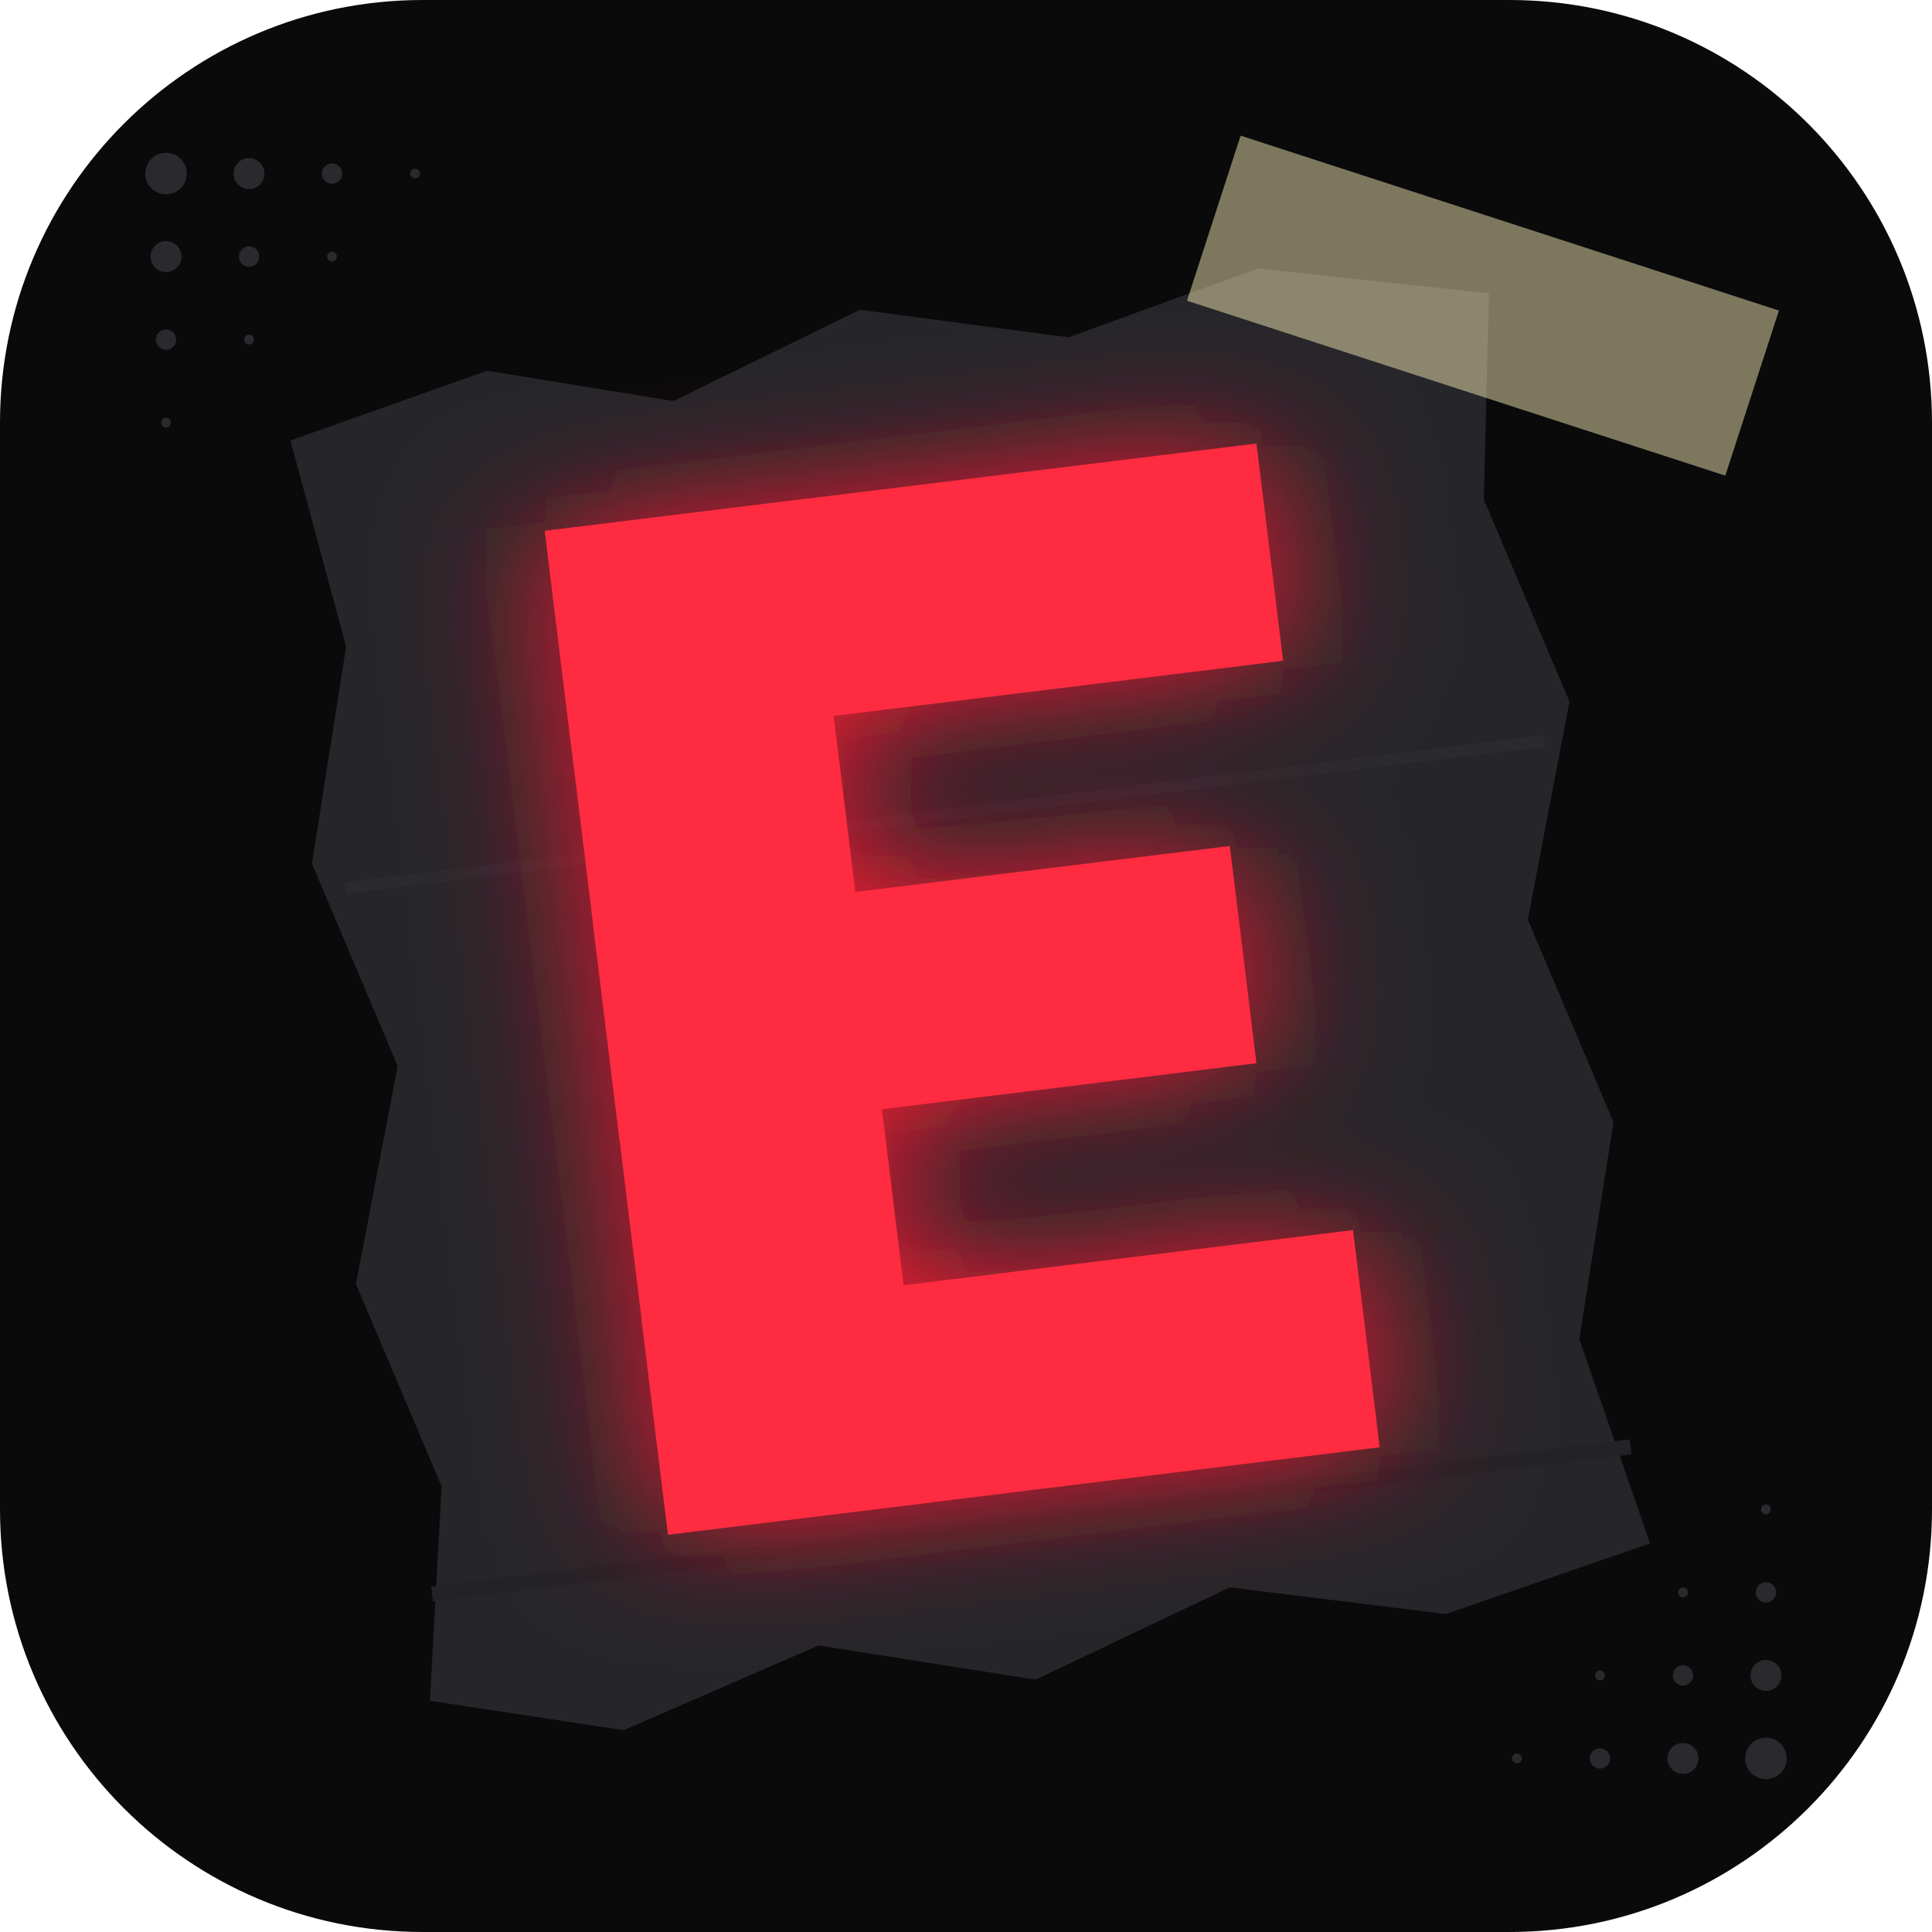
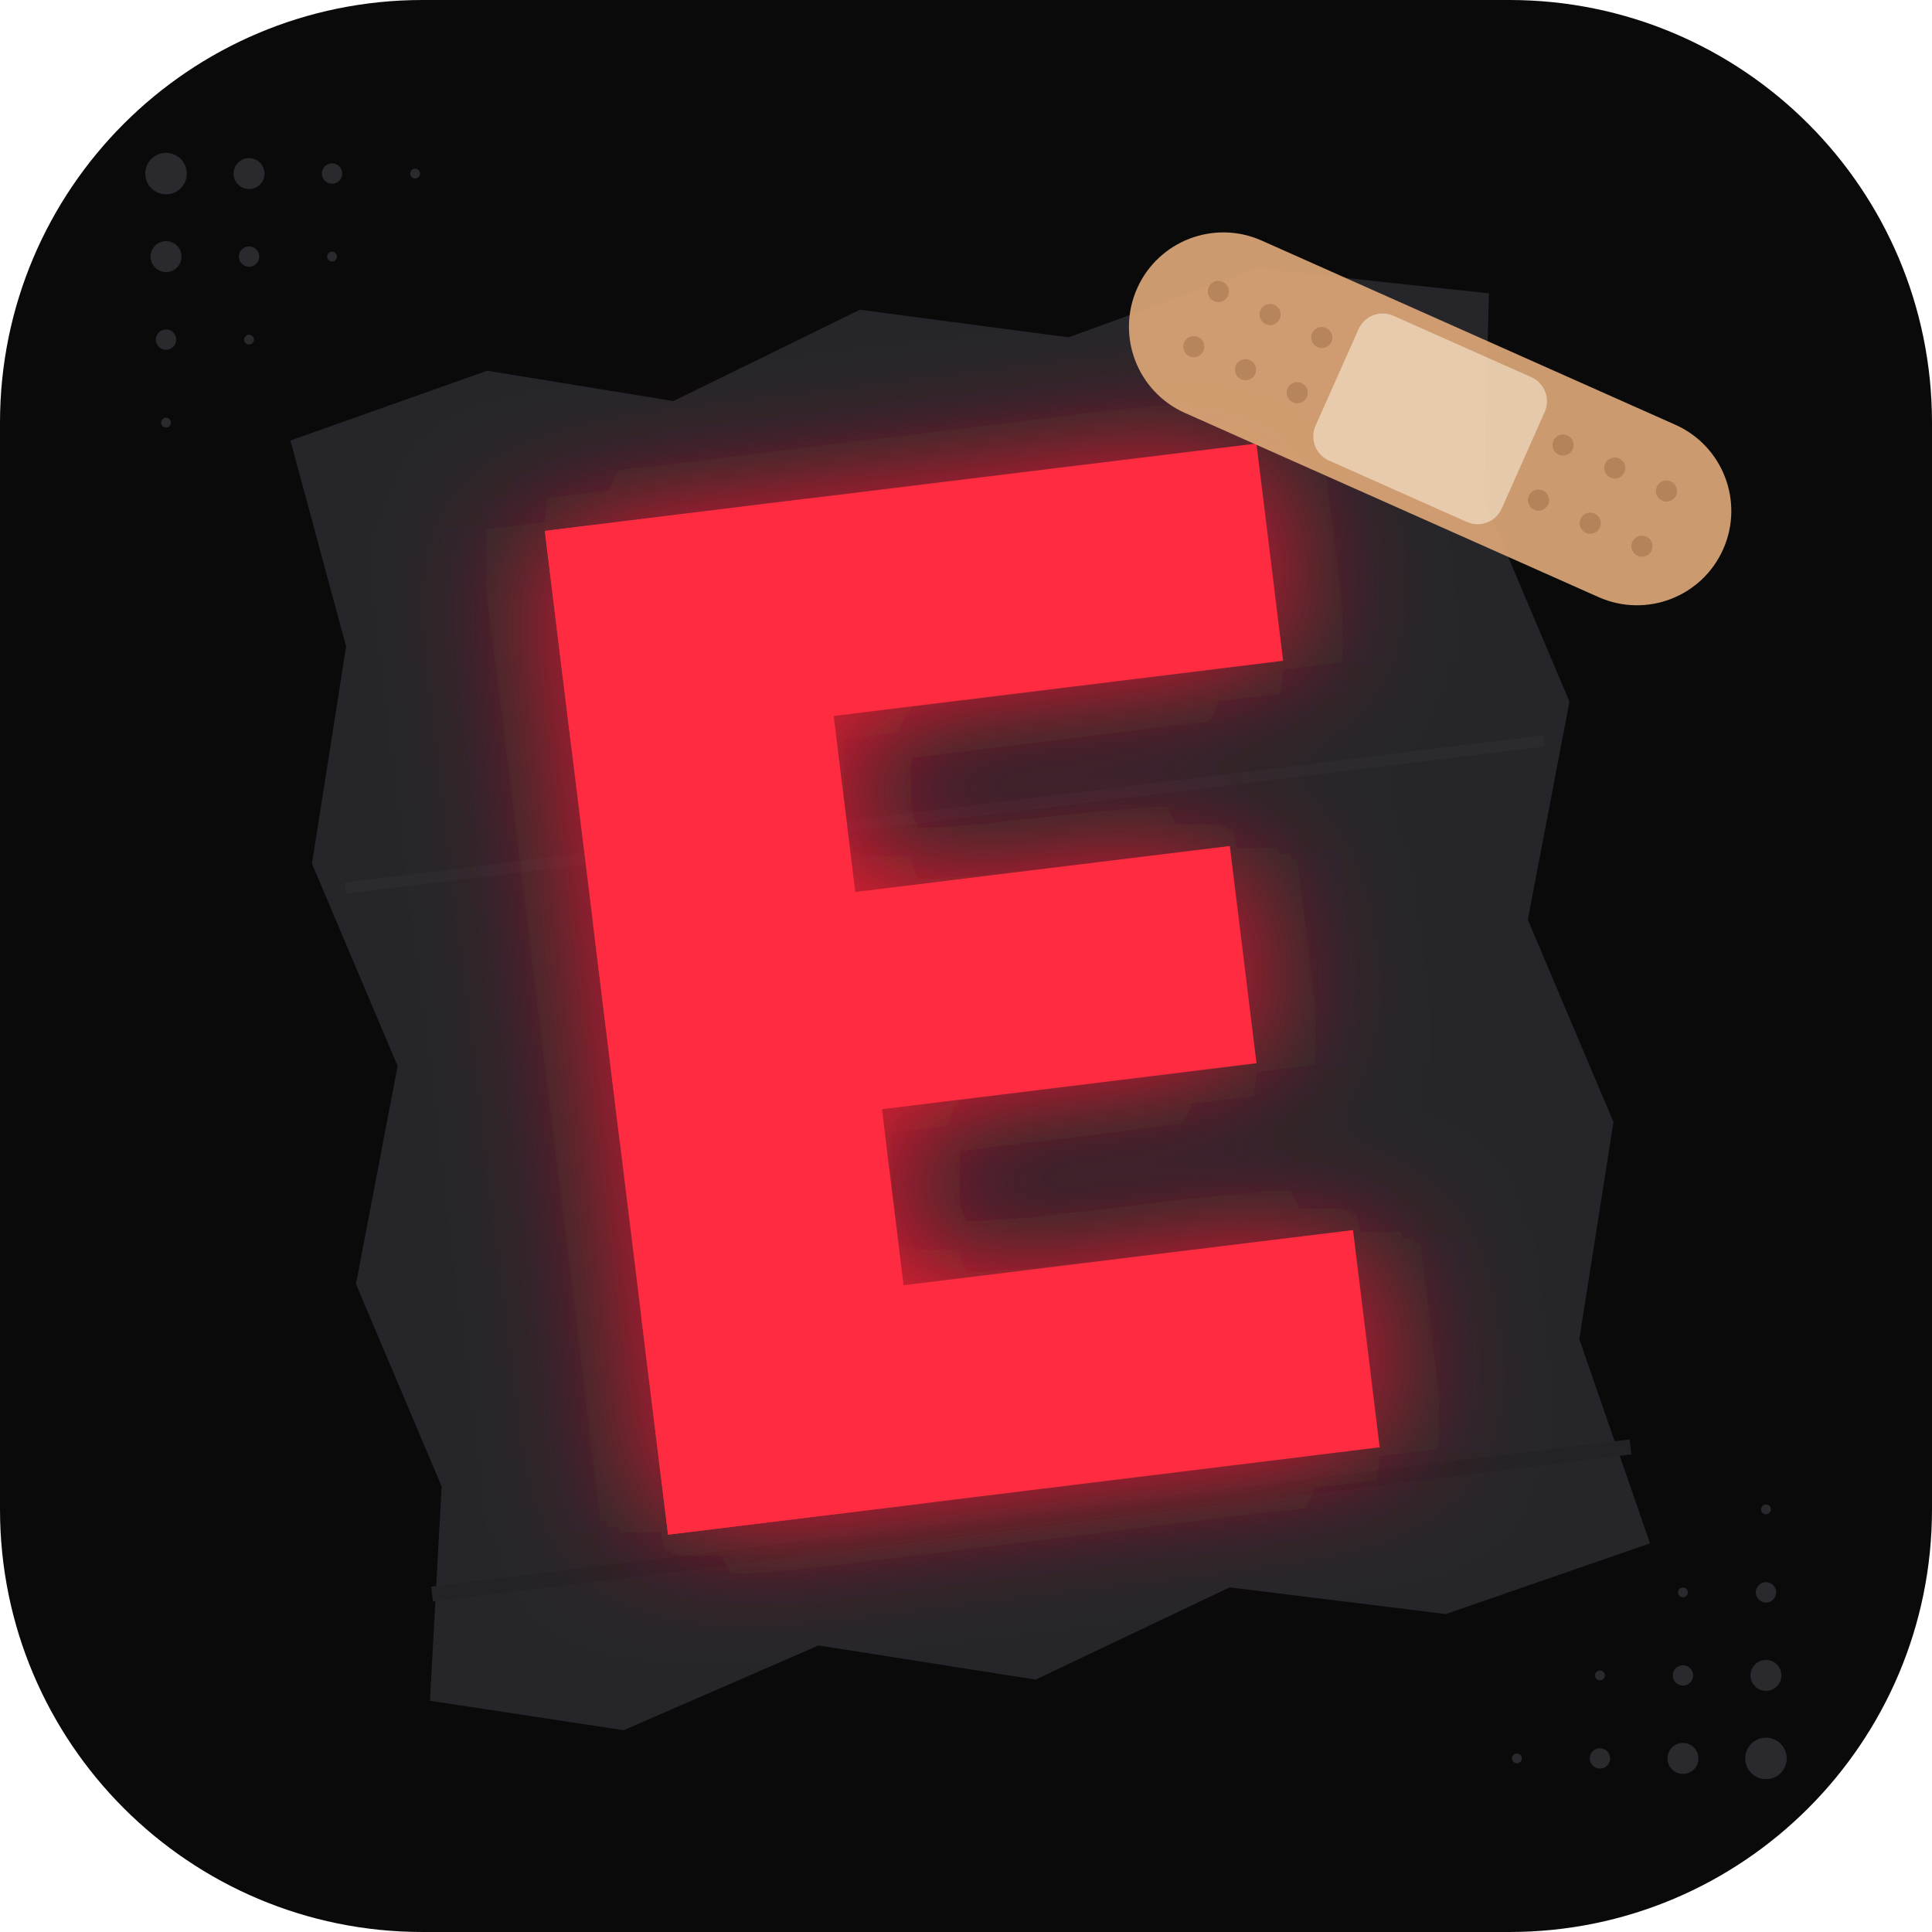
<svg xmlns="http://www.w3.org/2000/svg" viewBox="0 0 512 512">
  <defs>
    <filter id="glow" x="-40%" y="-40%" width="180%" height="180%">
      <feGaussianBlur stdDeviation="18" />
    </filter>
  </defs>
  <rect width="512" height="512" rx="112" fill="#0a0a0b" />
  <circle cx="44" cy="46" r="5.5" fill="#2a2a2e" />
  <circle cx="44" cy="68" r="4.1" fill="#2a2a2e" />
  <circle cx="44" cy="90" r="2.7" fill="#2a2a2e" />
  <circle cx="44" cy="112" r="1.3" fill="#2a2a2e" />
  <circle cx="66" cy="46" r="4.1" fill="#2a2a2e" />
  <circle cx="66" cy="68" r="2.7" fill="#2a2a2e" />
  <circle cx="66" cy="90" r="1.3" fill="#2a2a2e" />
  <circle cx="88" cy="46" r="2.7" fill="#2a2a2e" />
  <circle cx="88" cy="68" r="1.3" fill="#2a2a2e" />
  <circle cx="110" cy="46" r="1.3" fill="#2a2a2e" />
  <circle cx="468" cy="466" r="5.5" fill="#2a2a2e" />
  <circle cx="468" cy="444" r="4.1" fill="#2a2a2e" />
  <circle cx="468" cy="422" r="2.7" fill="#2a2a2e" />
  <circle cx="468" cy="400" r="1.3" fill="#2a2a2e" />
  <circle cx="446" cy="466" r="4.1" fill="#2a2a2e" />
  <circle cx="446" cy="444" r="2.7" fill="#2a2a2e" />
  <circle cx="446" cy="422" r="1.3" fill="#2a2a2e" />
  <circle cx="424" cy="466" r="2.7" fill="#2a2a2e" />
  <circle cx="424" cy="444" r="1.3" fill="#2a2a2e" />
  <circle cx="402" cy="466" r="1.3" fill="#2a2a2e" />
  <g transform="rotate(-7 256 262)">
    <path d="M96 96 L150 84 L198 98 L250 80 L304 94 L356 82 L416 96 L408 150 L424 206 L406 262 L422 318 L406 374 L418 430 L362 442 L306 428 L252 446 L196 430 L142 446 L92 432 L102 376 L86 320 L104 264 L88 208 L104 152 Z" fill="#26262a" />
    <rect x="96" y="214" width="320" height="3" fill="#2a2a2f" />
    <rect x="96" y="318" width="320" height="2" fill="#26262a" />
    <rect x="96" y="402" width="320" height="4" fill="#232327" />
    <g fill="#ff1a30" filter="url(#glow)" opacity=".95">
      <rect x="160" y="128" width="70" height="268" />
      <rect x="160" y="128" width="190" height="58" />
      <rect x="160" y="233" width="170" height="58" />
      <rect x="160" y="338" width="190" height="58" />
    </g>
    <g fill="#ff2b40">
      <rect x="160" y="128" width="70" height="268" />
      <rect x="160" y="128" width="190" height="58" />
      <rect x="160" y="233" width="170" height="58" />
      <rect x="160" y="338" width="190" height="58" />
    </g>
  </g>
-   <rect x="318" y="58" width="150" height="46" fill="#efe6b0" opacity=".5" transform="rotate(18 393 81)" />
+   <g transform="translate(-14 30) rotate(24 393 81)" opacity=".95">
+     <rect x="308" y="56" width="170" height="50" rx="25" fill="#d6a273" />
+     <rect x="366" y="60" width="54" height="42" rx="7" fill="#f0d3b2" />
+     <g fill="#a8744a" opacity=".55">
+       <circle cx="328" cy="73" r="2.8" />
+       <circle cx="328" cy="89" r="2.8" />
+       <circle cx="343" cy="73" r="2.8" />
+       <circle cx="343" cy="89" r="2.8" />
+       <circle cx="358" cy="73" r="2.8" />
+       <circle cx="358" cy="89" r="2.8" />
+       <circle cx="428" cy="73" r="2.8" />
+       <circle cx="428" cy="89" r="2.8" />
+       <circle cx="443" cy="73" r="2.8" />
+       <circle cx="443" cy="89" r="2.8" />
+       <circle cx="458" cy="73" r="2.8" />
+       <circle cx="458" cy="89" r="2.8" />
+     </g>
+   </g>
</svg>
